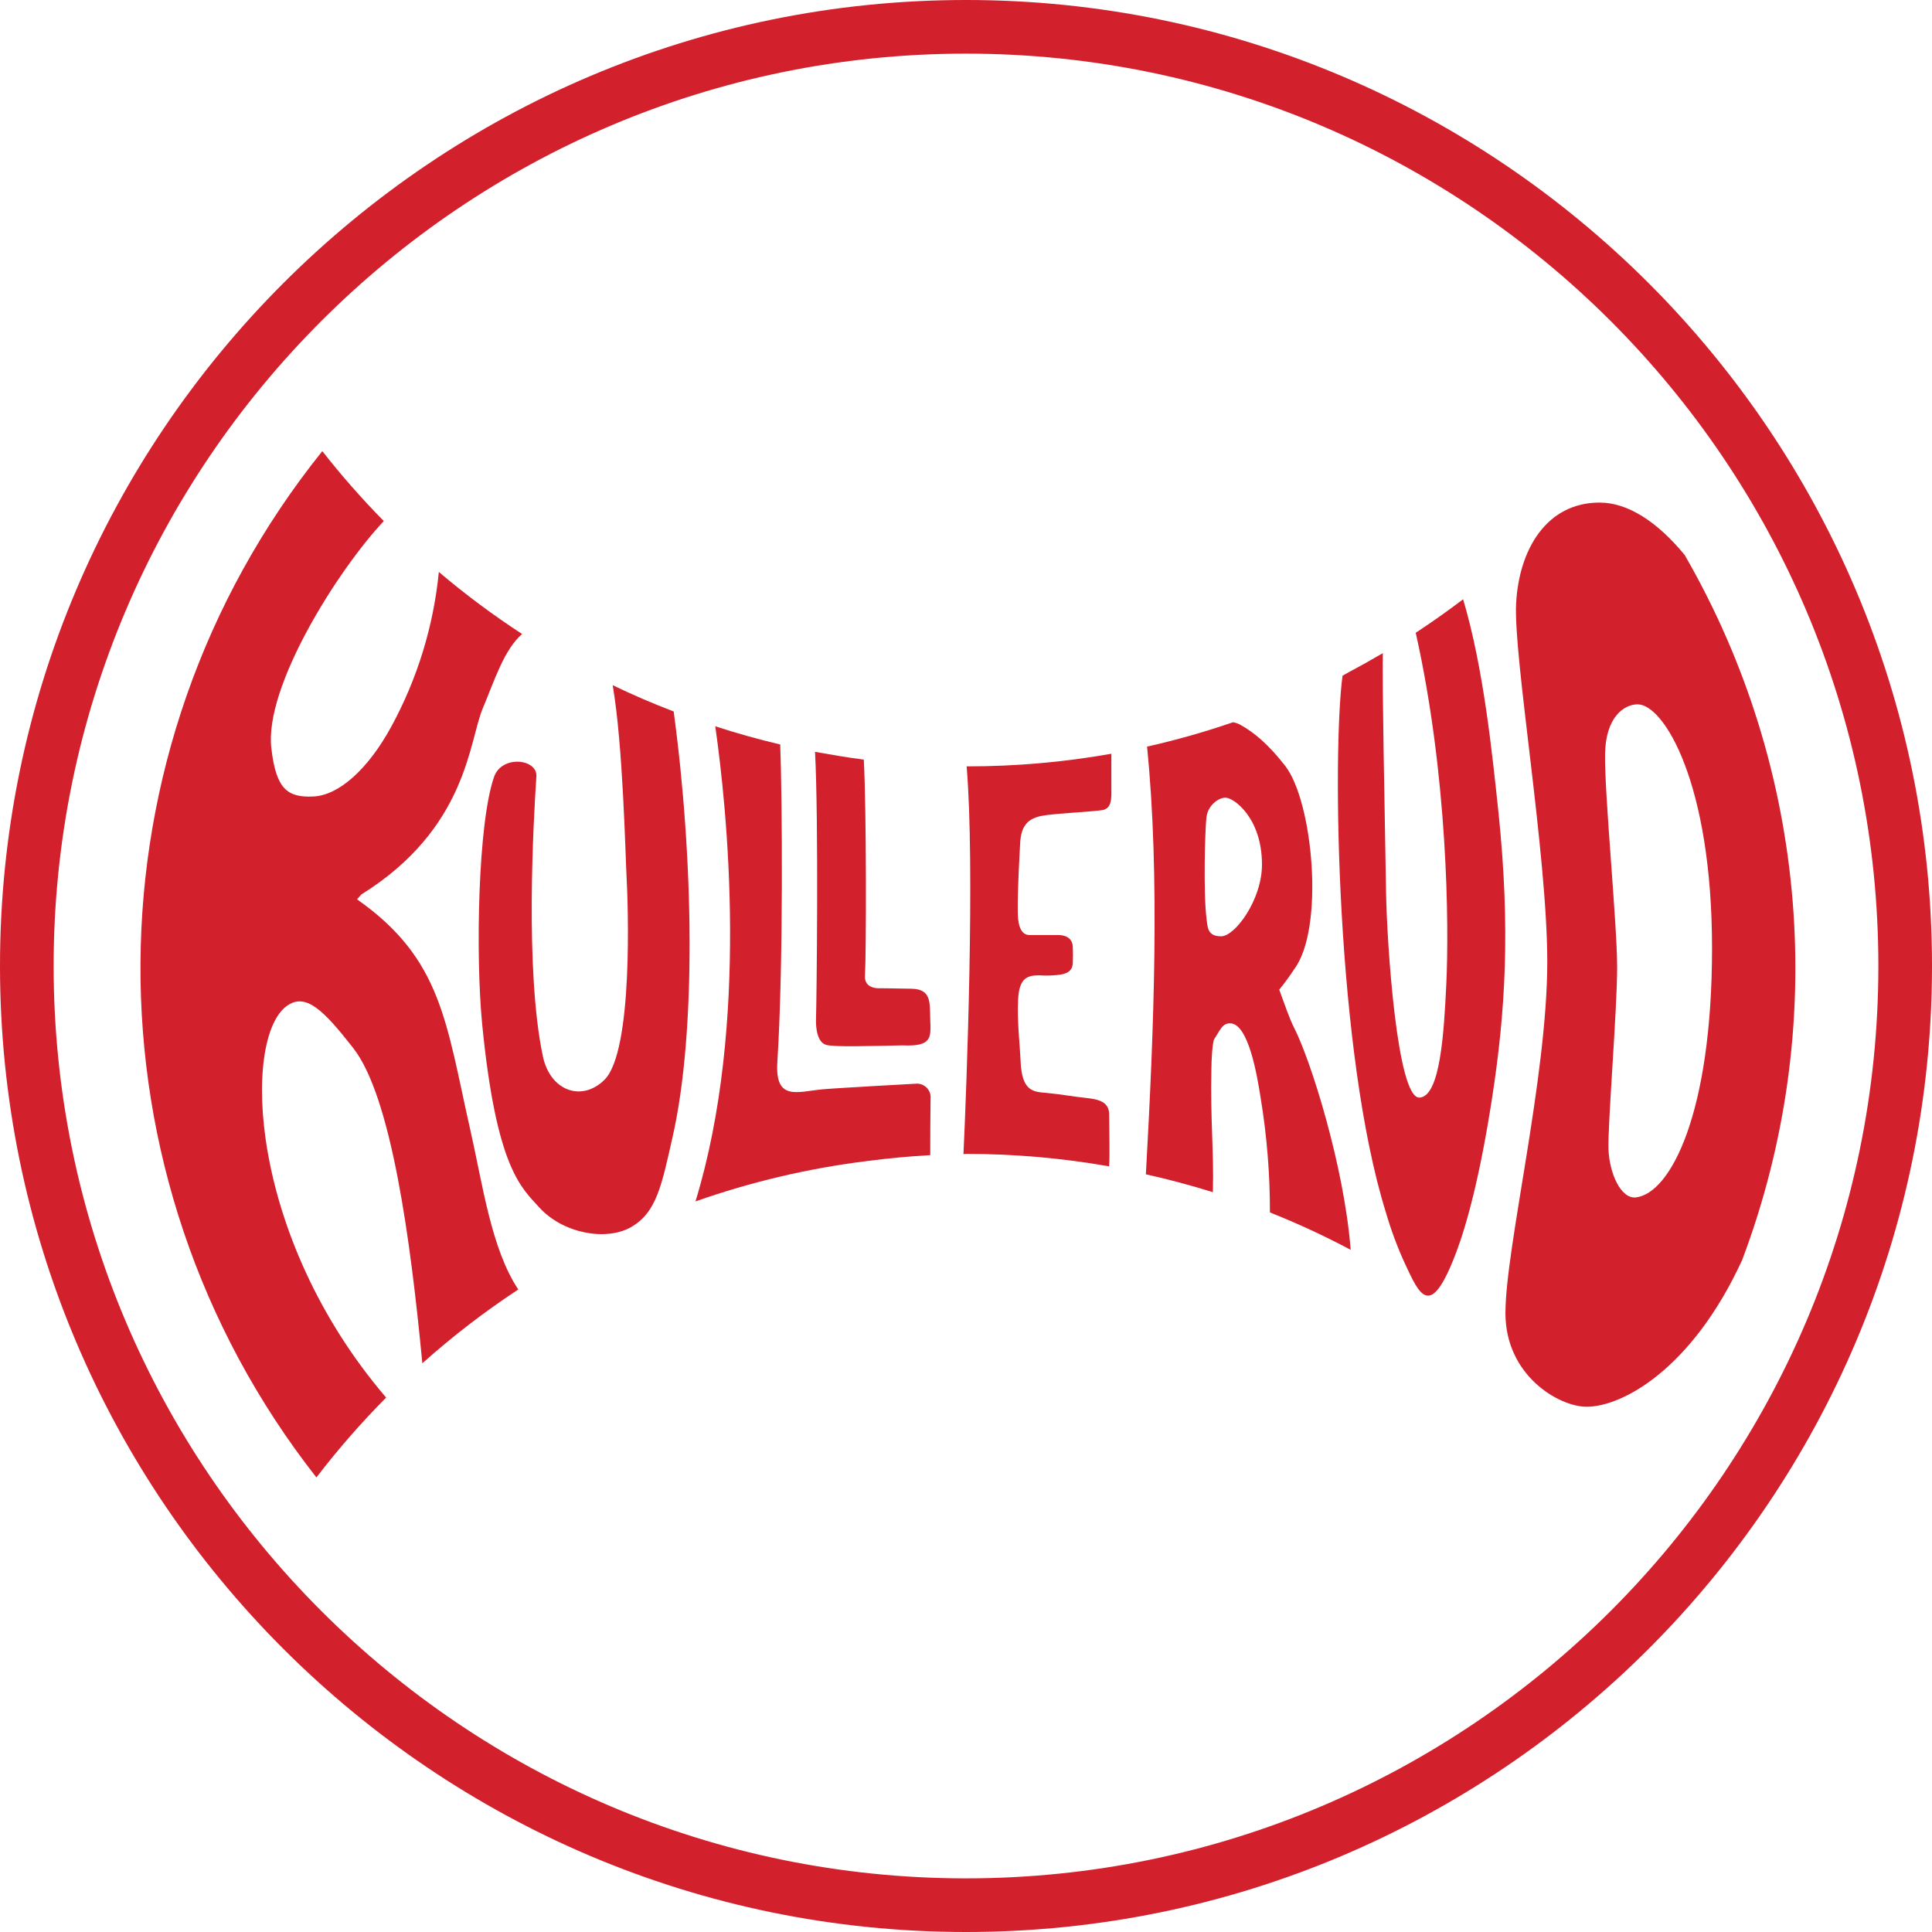
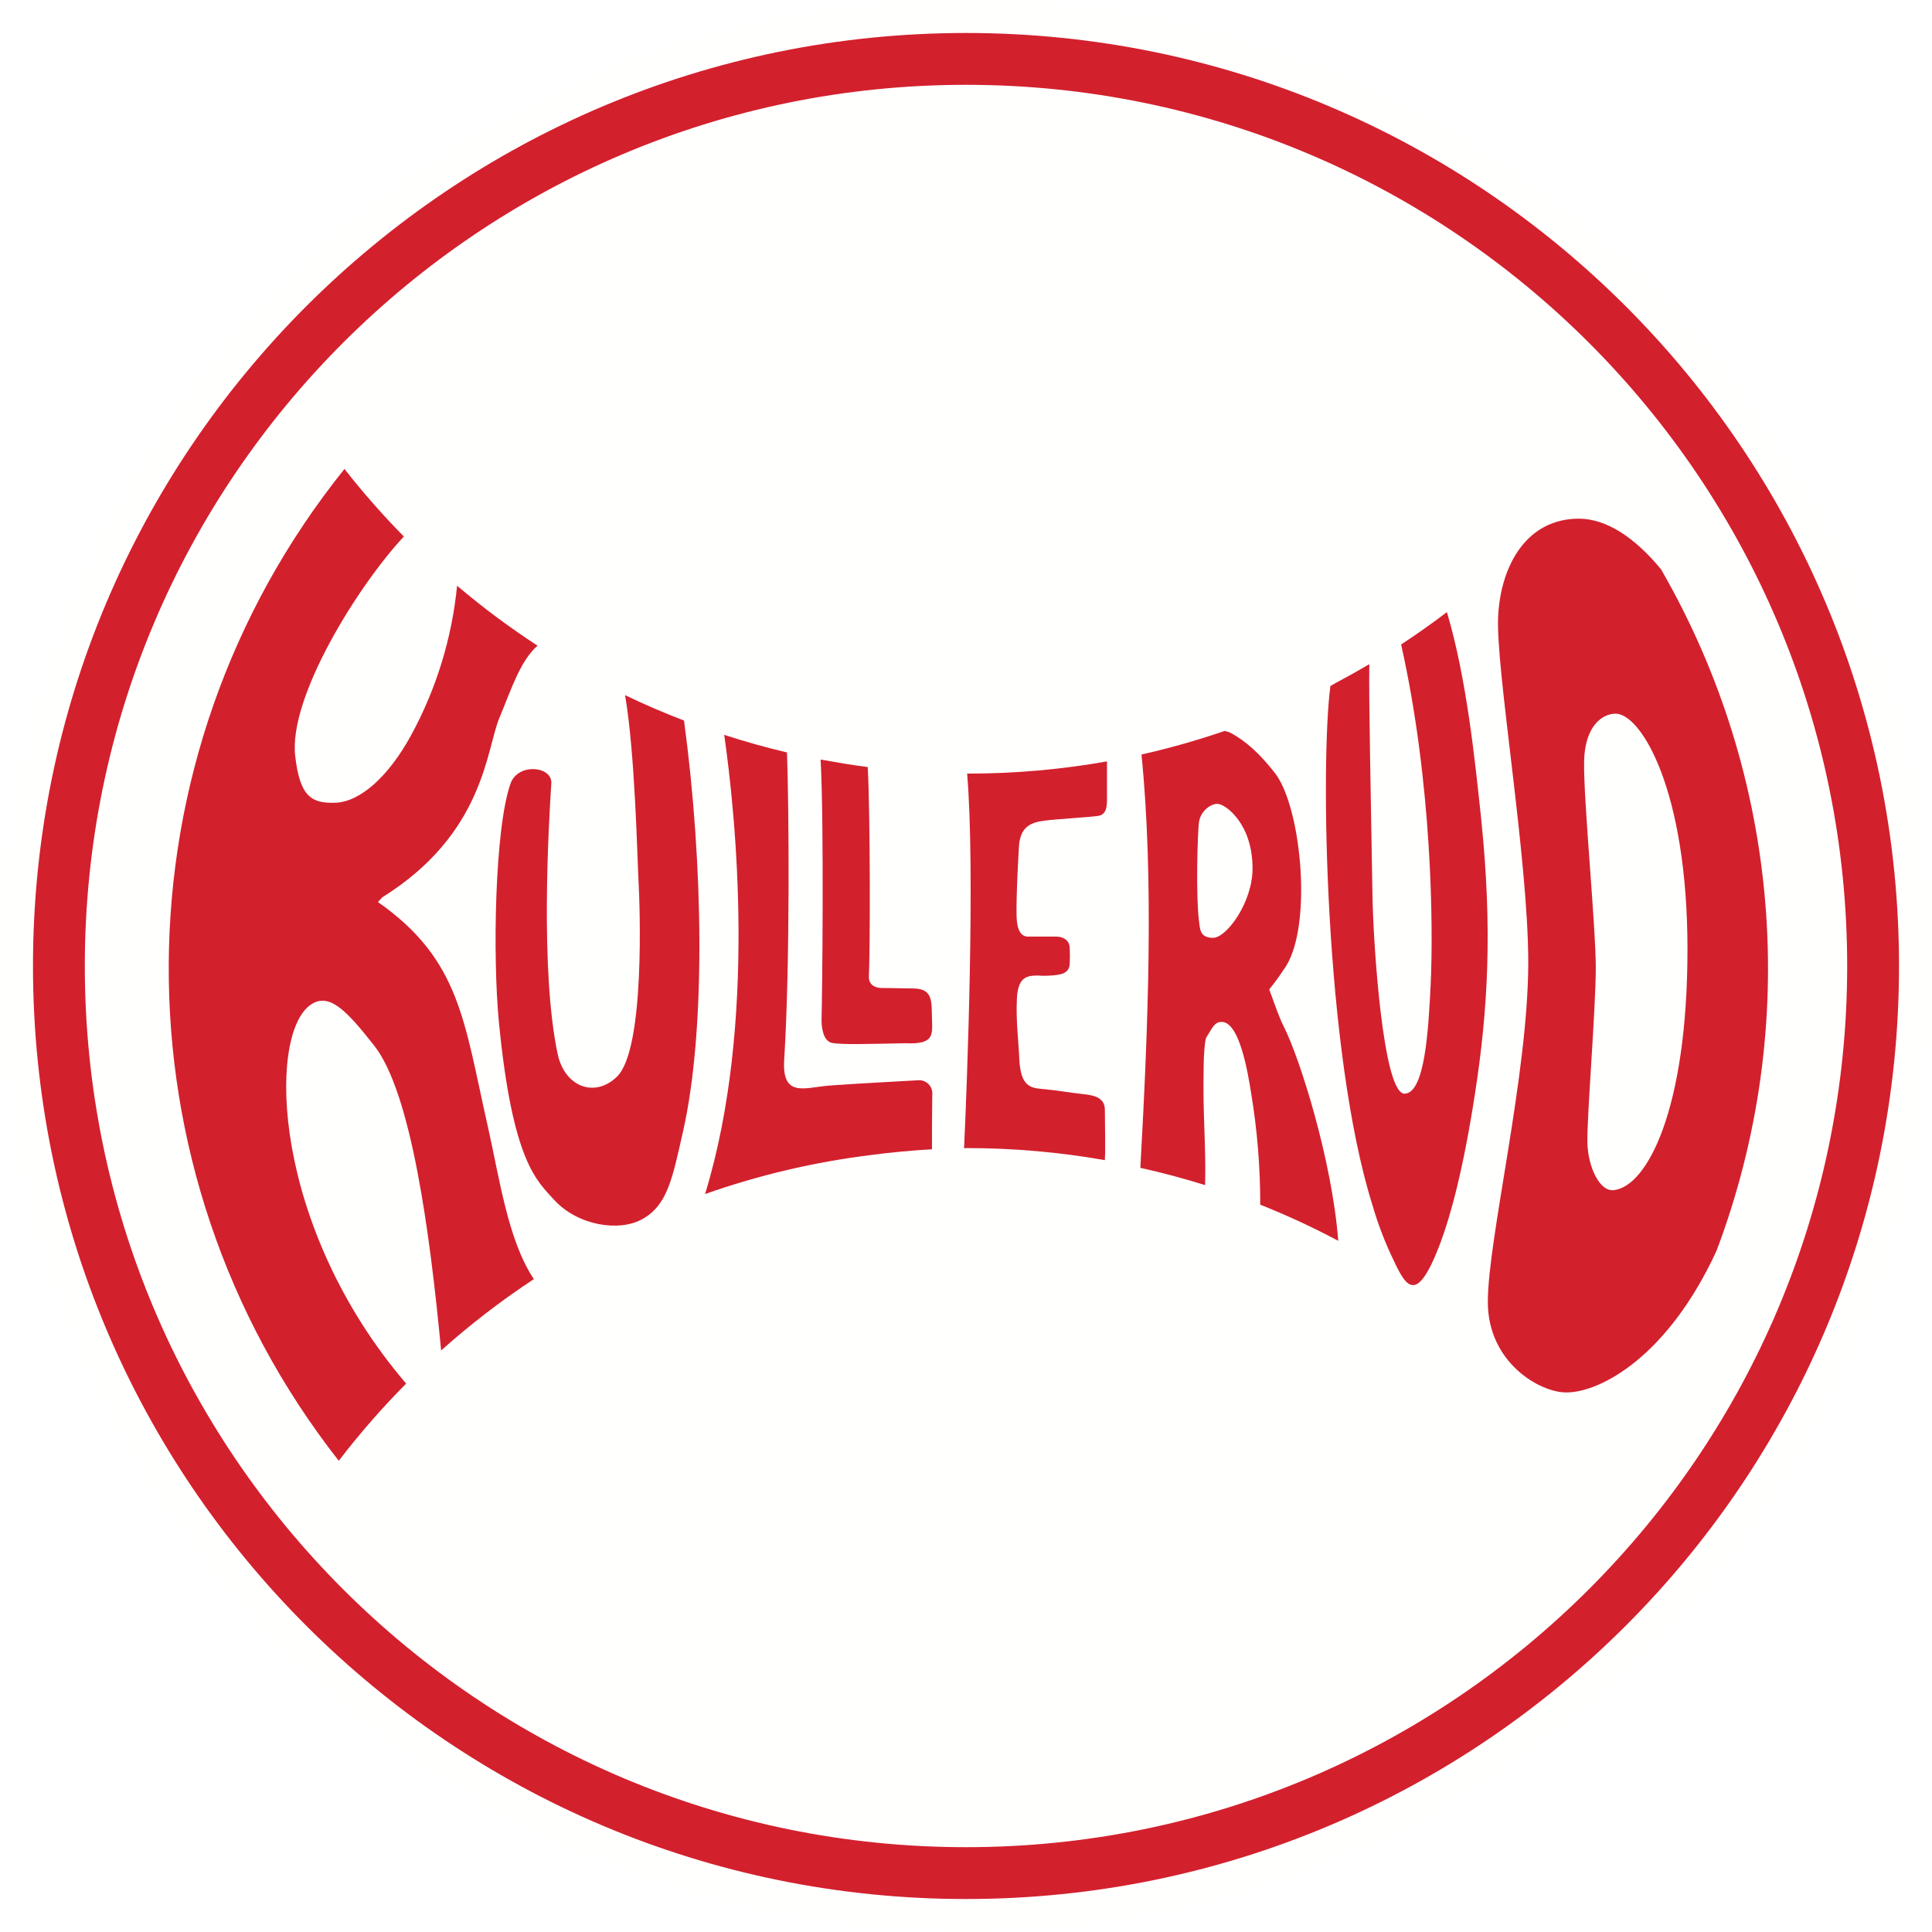
- <svg xmlns="http://www.w3.org/2000/svg" viewBox="0 0 396.22 396.22" shape-rendering="geometricPrecision">
+ <svg xmlns="http://www.w3.org/2000/svg" viewBox="0 0 410 410" shape-rendering="geometricPrecision">
  <defs>
-     <style>.cls-1{fill:#d3202d;}</style>
+     <style>.logotype{fill:#d3202d;}</style>
  </defs>
-   <g class="cls-1">
+   <circle cx="205" cy="205" r="205" fill="#fffffe" />
+   <circle cx="205" cy="205" r="192.5" stroke="#d3202d" fill="none" stroke-width="11" />
+   <g class="logotype" transform="translate(7,7)">
    <path d="M345.5,113.82c-5.59-6.79-11.63-10.75-17.45-10.75-10.9,0-16.54,9.65-17.12,20.68s6.39,51.37,6.39,73.5c0,23.77-8.58,58.69-8.58,72.06,0,12.76,10.93,19.19,16.65,19.19,7.27,0,21.57-7.64,31.89-30.08a169.52,169.52,0,0,0-11.78-144.6Zm-10,131.75c-3.11.35-5.46-5-5.63-9.92s1.78-28.52,1.78-37.23c0-9-2.61-35.41-2.48-43.78.12-7.58,3.89-10.19,6.68-10.19,5.4,0,15.26,16.18,15.26,50S342.62,244.76,335.48,245.57Z" />
    <path d="M300.06,122.9q-4.74,3.6-9.72,6.87c6.57,29.29,6.86,59.82,6.27,72.1-.47,9.64-1.2,23-5.49,23.23-4.62.21-6.69-31.83-6.86-42-.34-20.75-.8-41.62-.67-49.15q-3.52,2.07-7.15,4-.53.31-1.11.63c-2.14,16.07-1.27,77.61,8.91,110.12a75.35,75.35,0,0,0,3.9,10.47c2.94,6.25,5.16,11.89,10.53-2.4,2.21-5.88,4.87-15.7,7.3-31.38,2.77-17.83,3.81-34.91,1.35-58.7C306,154.27,304.25,137,300.06,122.9Z" />
    <path d="M235,240.83q7,1.56,13.74,3.67c.23-8.74-.54-14.47-.3-25.51,0-1.22.19-5.32.59-5.91,1.21-1.8,1.65-3.31,3.35-3.21,3.69.23,5.43,10.68,6.15,15.24a142.69,142.69,0,0,1,1.91,23.54A166,166,0,0,1,277,256.32c-1.33-17.15-8.16-38.75-11.56-45.47-1-1.91-2.05-5.07-3.09-7.89a46.94,46.94,0,0,0,3.05-4.17c6.3-8.34,3.88-34.37-1.82-41.71-3.44-4.42-6.36-6.86-9.28-8.48a4.73,4.73,0,0,0-1.43-.48,167.69,167.69,0,0,1-17.63,5C237.91,179.59,236.65,211.22,235,240.83Zm12.46-73.38c.21-2,2.2-3.86,3.88-3.86s7.47,4.14,7.47,13.72c0,7.21-5.52,14.71-8.37,14.71s-2.77-1.88-3-3.6C246.78,183.19,247.11,170.41,247.43,167.45Z" />
    <path d="M198.11,236.64a169.18,169.18,0,0,1,29.36,2.56,1.94,1.94,0,0,0,0-.24c.15-2.08,0-7.66,0-10.39s-2.35-3.15-4.91-3.42-5.1-.75-7.82-1-5.15-.17-5.43-6.44c-.15-3.56-.74-8.19-.51-12.75s2-4.93,4.45-4.94a17.46,17.46,0,0,0,2.76,0c2-.12,3.89-.38,4-2.46a32.89,32.89,0,0,0,0-3.35c0-1.17-.73-2.43-3-2.45-1.29,0-4.39,0-5.87,0s-2.35-1.39-2.41-4.44c-.1-4.7.51-14.75.51-14.75.3-4.41,2.86-5.07,5.48-5.42s9.26-.7,11.3-1,1.92-2.52,1.9-4.44c0-1.25,0-4.77,0-7.13a168.75,168.75,0,0,1-29.5,2.59h-.18c1.73,20.42,0,65.59-.65,79.52Z" />
    <path d="M186.92,202.77c-4.12-.09-6.79-.1-6.79-.1s-2.9.11-2.74-2.55c.27-4.62.32-33.84-.24-44.34-3.36-.42-6.68-1-10-1.59.75,14.11.33,50.68.2,54.9-.06,1.81.29,4.79,2.18,5.22s8.47.22,15.59.08c6.14.28,5.77-1.71,5.66-5.25S191.05,202.85,186.92,202.77Z" />
    <path d="M142.63,246.39a167.59,167.59,0,0,1,35.36-8.3q6.33-.83,12.79-1.19c0-2.73,0-6.89.06-11.52a2.81,2.81,0,0,0-3.18-3.12s-15.59.84-18.94,1.14c-5.13.46-9.81,2.52-9.3-5.57,1.27-20.07,1-54.42.59-65.15-4.52-1.06-8.95-2.31-13.32-3.73C149.08,165.68,153.75,210.06,142.63,246.39Z" />
    <path d="M125.65,140.52c2.12,12.31,2.59,34.51,2.85,39.34.29,5.23,1.43,35.67-4.53,41.58-4.64,4.61-11.12,2.31-12.63-4.78-3.73-17.6-1.92-48.48-1.34-57.43.23-3.61-7-4.42-8.64,0C98,168.65,97.51,196,98.89,210.09c2.9,29.49,8,33.46,11.75,37.58,4.92,5.37,13.75,6.86,18.76,4,5.28-3,6.31-8.65,8.56-18.6,4.84-21.39,4.32-56.65.2-87.16C133.91,144.29,129.73,142.49,125.65,140.52Z" />
    <path d="M79.19,286.62C50.8,253.43,49.73,213,58.78,206.33c3.92-2.87,7.59.88,13.6,8.53,7.92,10,11.86,39.83,14.22,64.57v.17a168.53,168.53,0,0,1,19.69-15.15c-5.55-8.34-7.31-21.59-9.82-32.64-5-22.09-5.81-35.16-23.26-47.38l.91-1C95.87,169.87,96.16,152,99,145.29c2.49-5.94,4.36-12,8.07-15.27A168.4,168.4,0,0,1,90,117.3a83.33,83.33,0,0,1-9.77,31.75c-4.77,8.73-10.75,14.08-16,14.3s-7.61-1.45-8.58-9.9C54.17,140.88,69.19,117,78.71,106.86A170.14,170.14,0,0,1,66.1,92.52,169.3,169.3,0,0,0,64.89,303,170.32,170.32,0,0,1,79.19,286.62Z" />
-     <path d="M198.11,396.22C88.87,396.22,0,307.35,0,198.11S88.87,0,198.11,0,396.22,88.87,396.22,198.11,307.35,396.22,198.11,396.22Zm0-385.22C94.94,11,11,94.94,11,198.11S94.94,385.22,198.11,385.22s187.11-83.94,187.11-187.11S301.28,11,198.11,11Z" />
  </g>
</svg>
